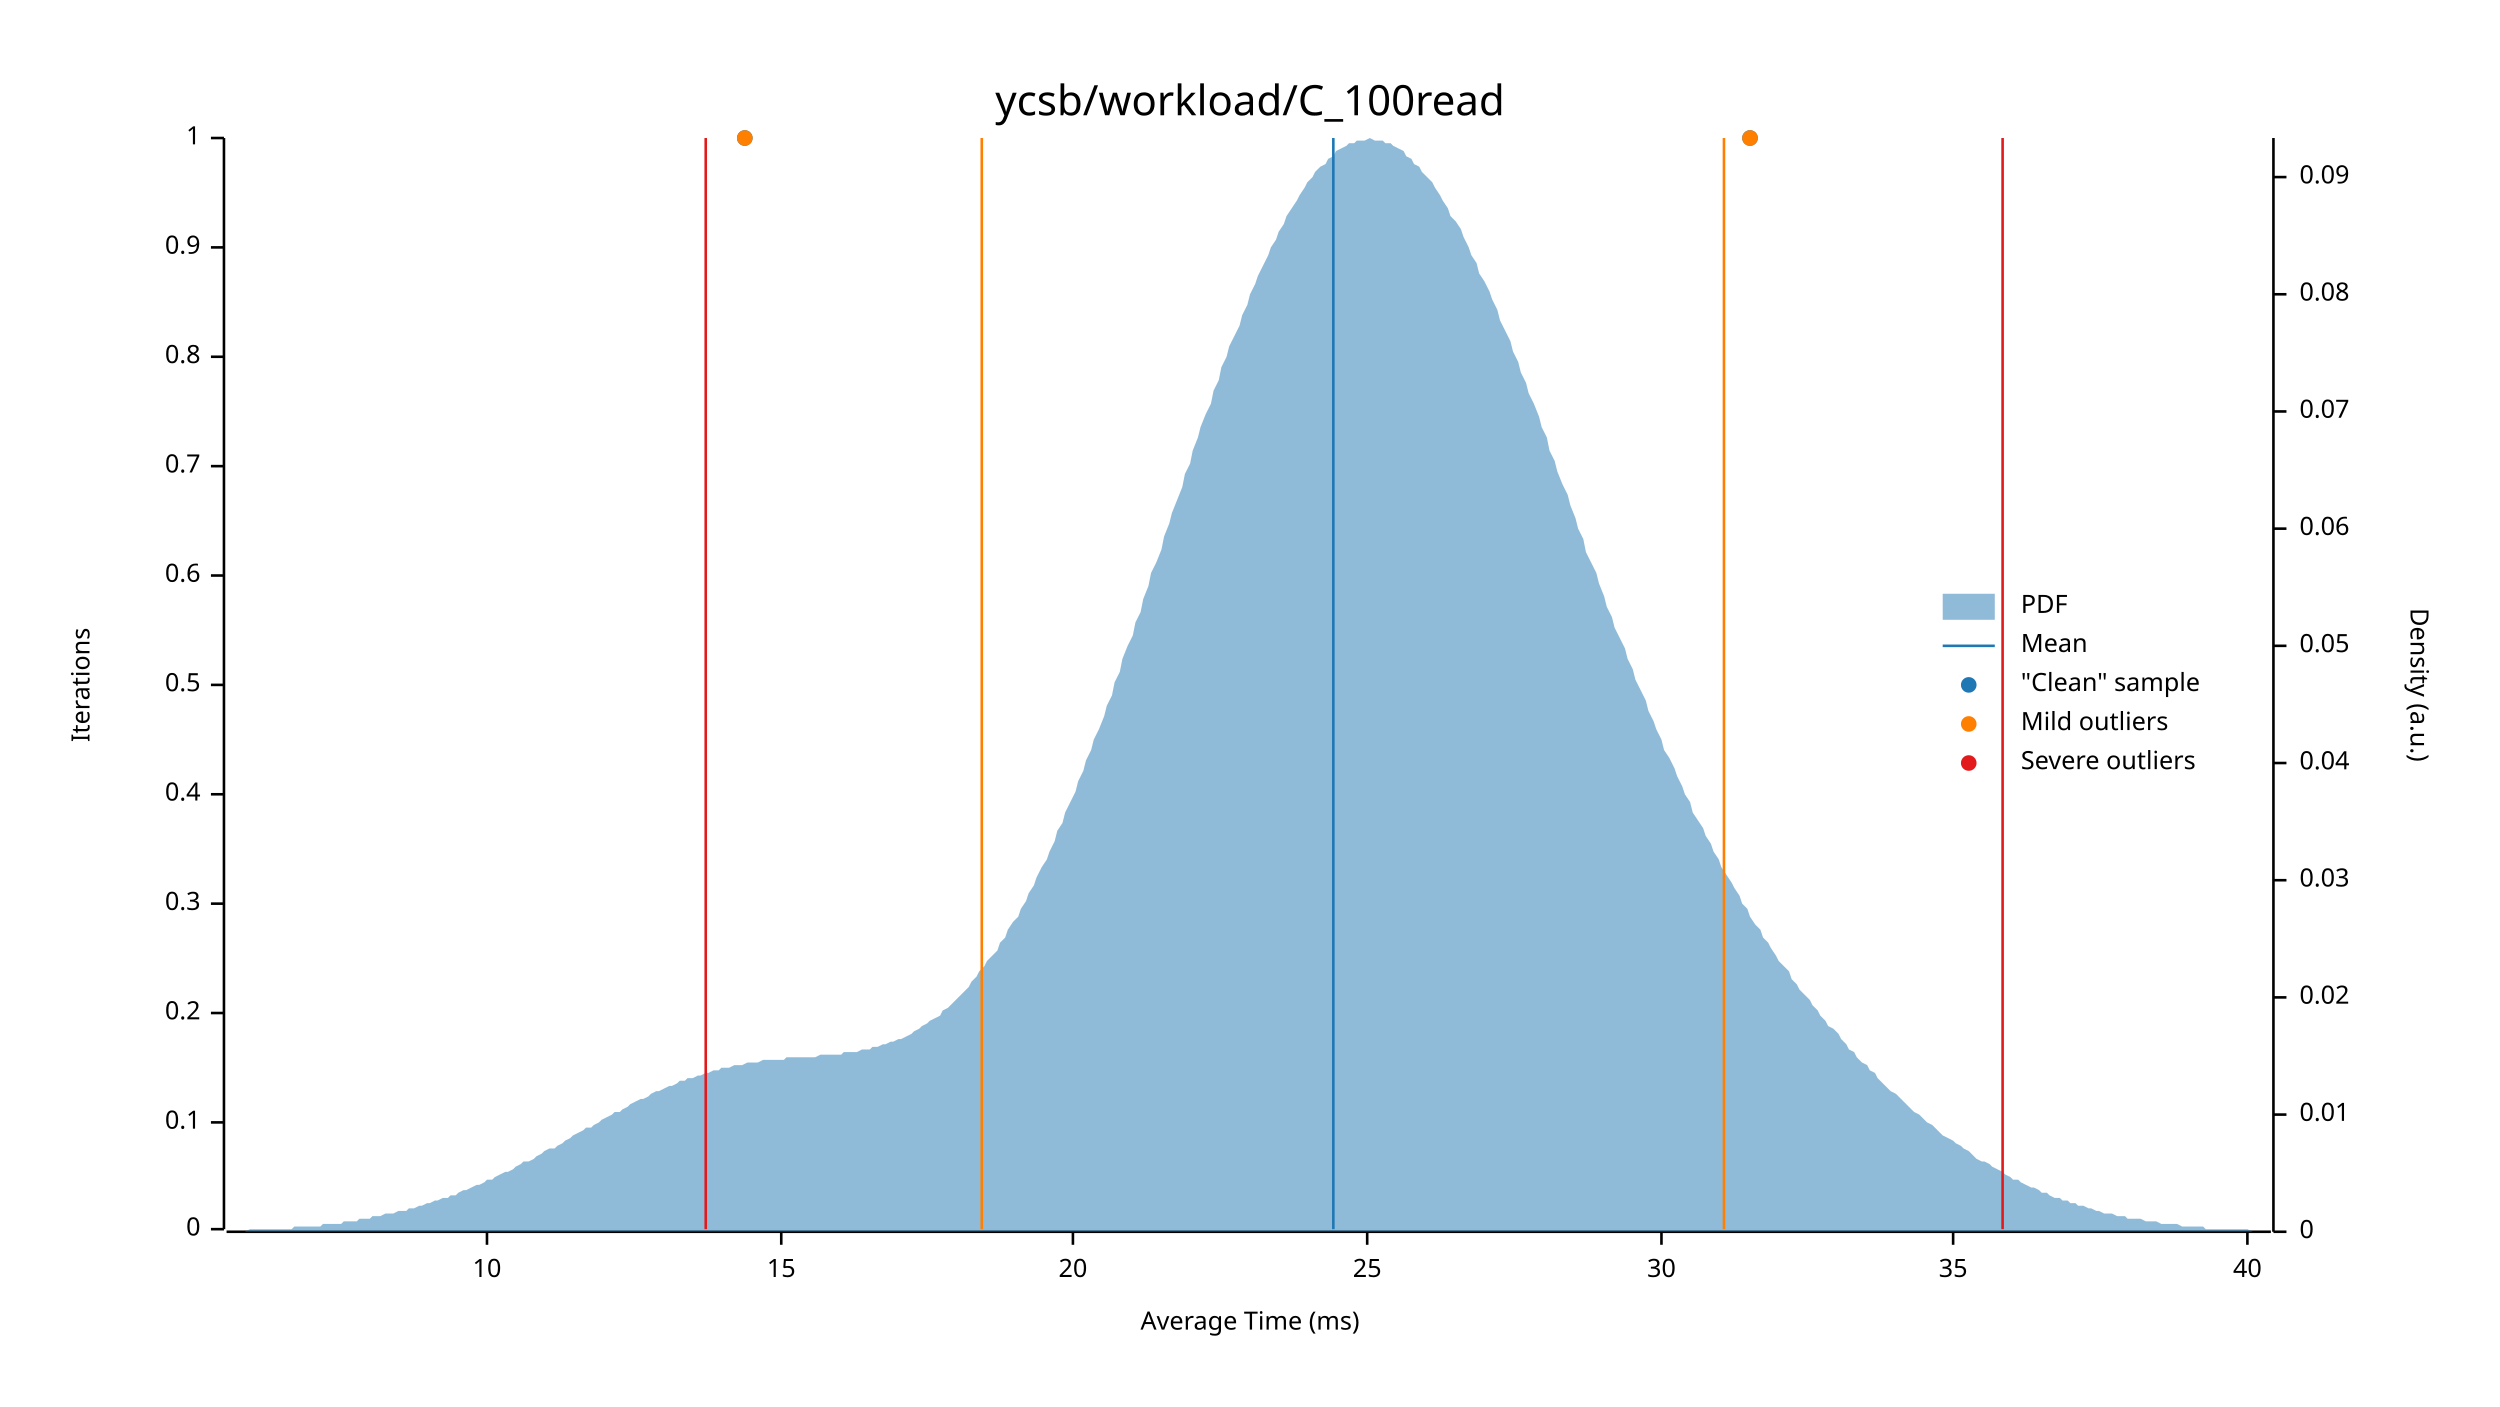
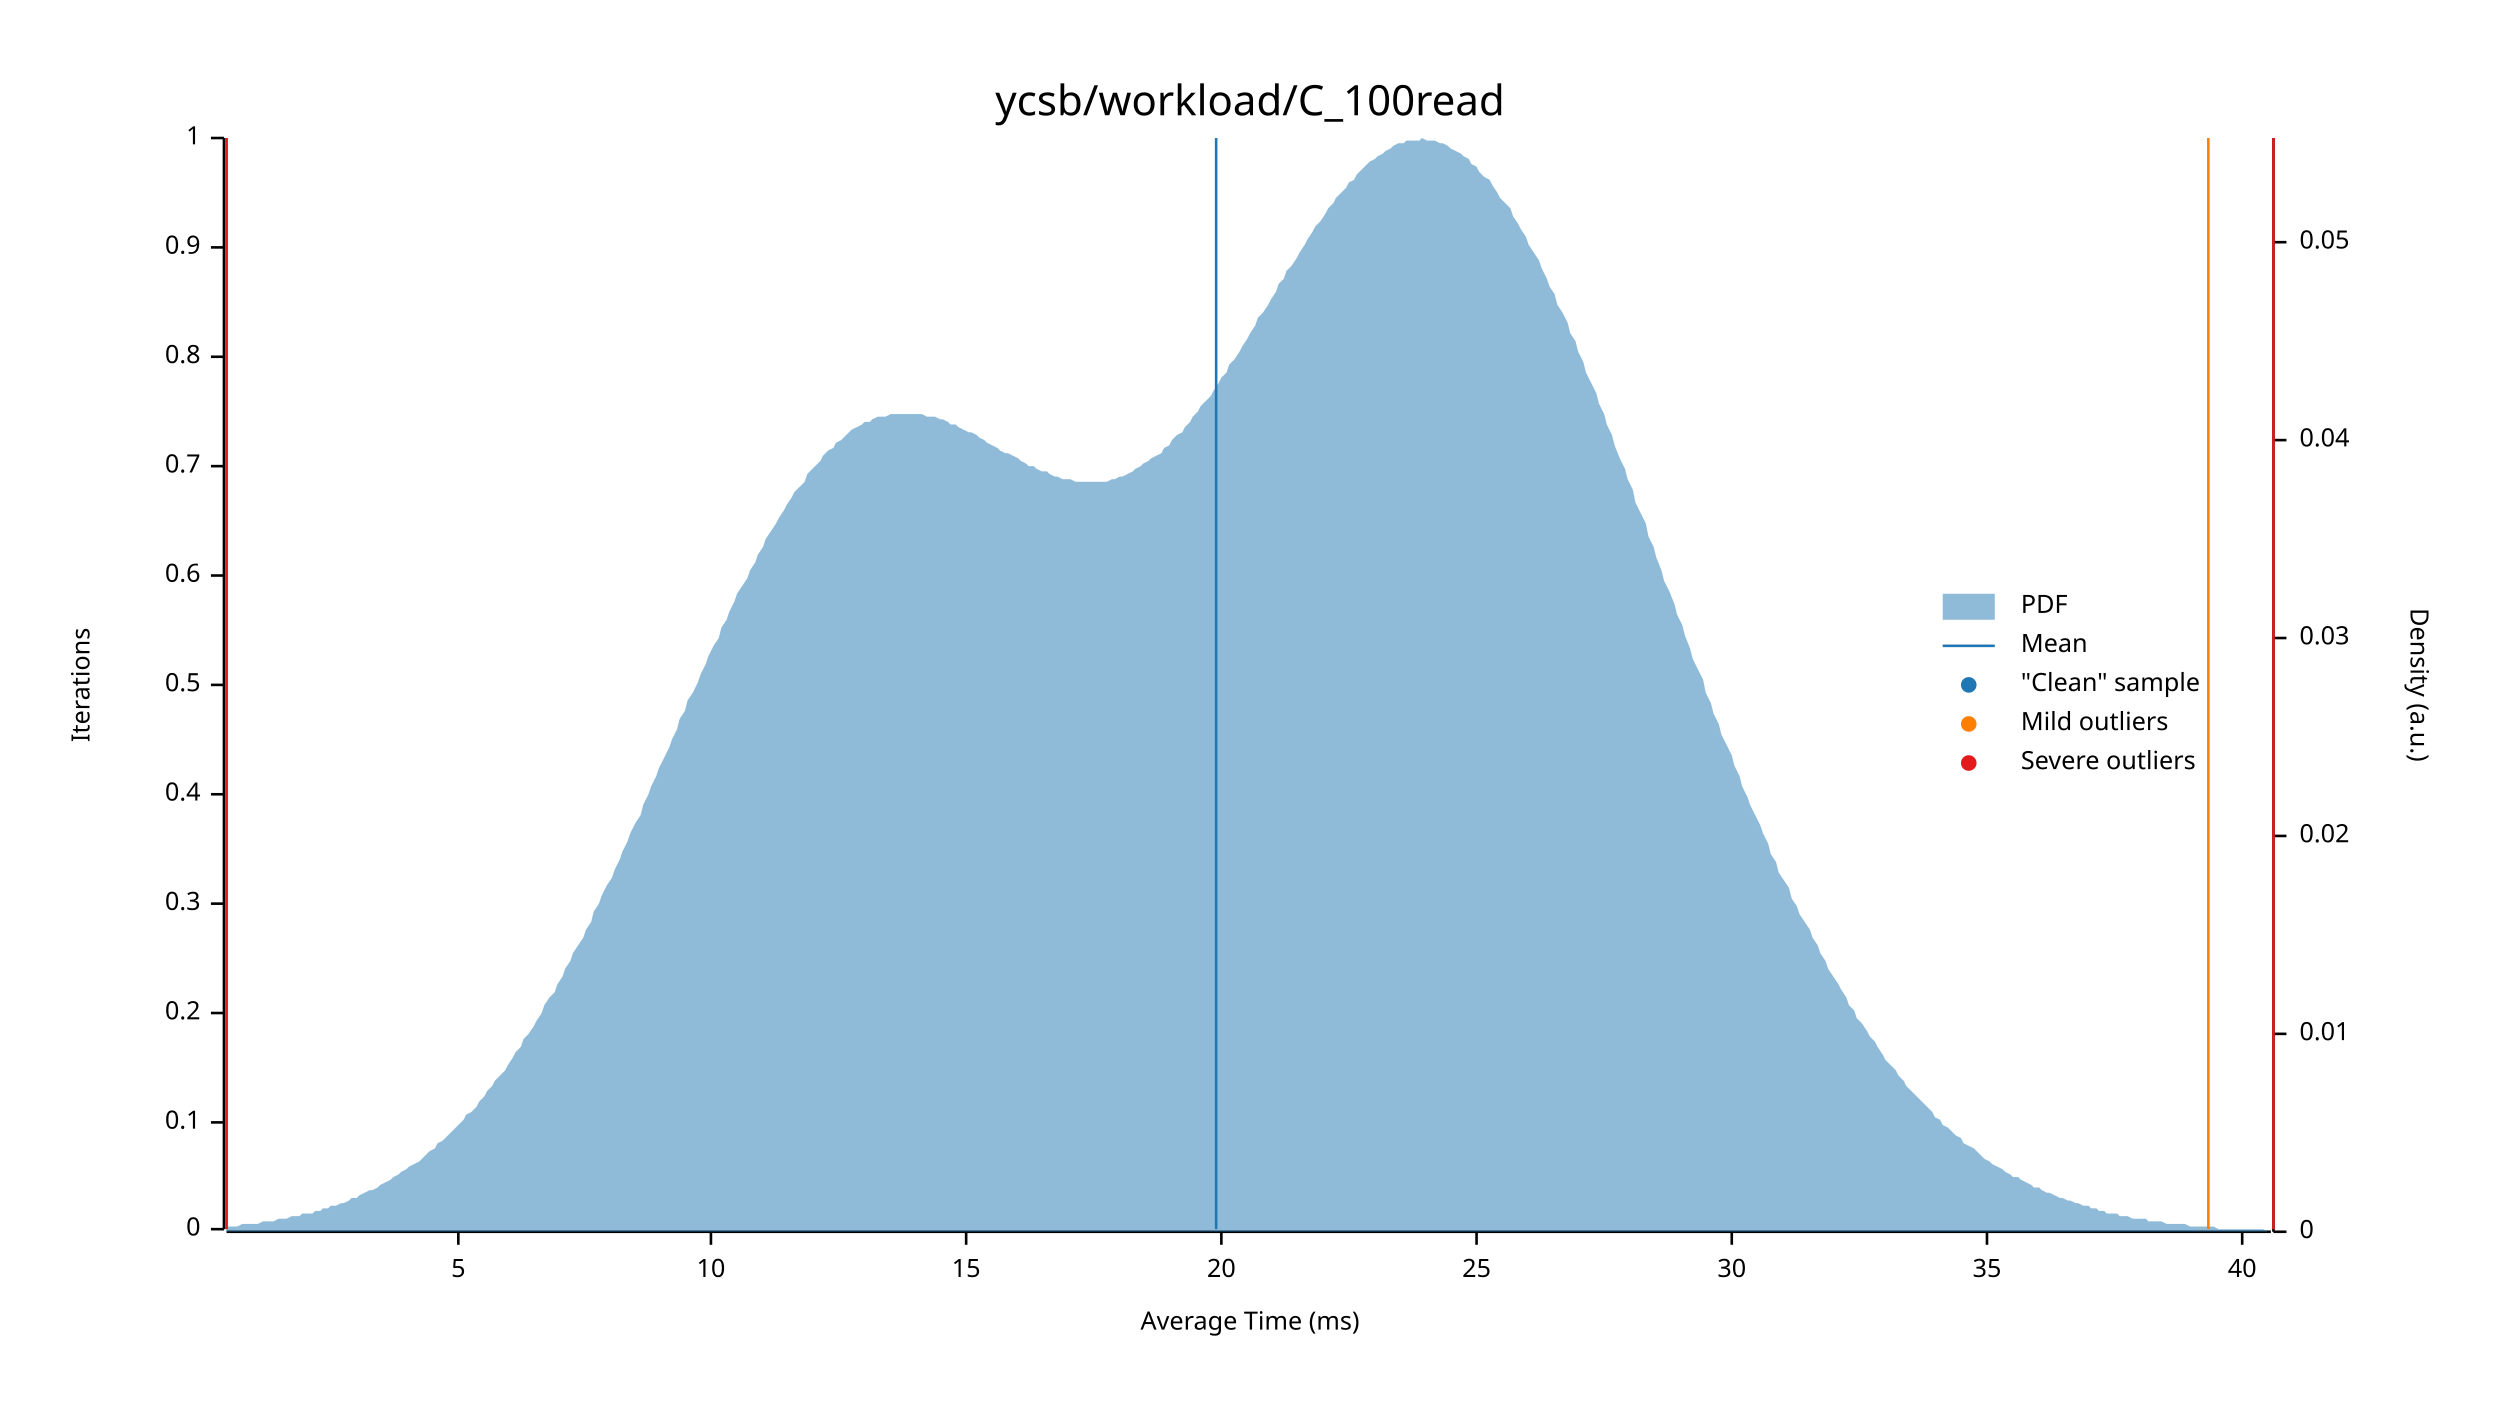
<svg xmlns="http://www.w3.org/2000/svg" width="960" height="540" viewBox="0 0 960 540">
  <text x="480" y="32" dy="0.76em" text-anchor="middle" font-family="sans-serif" font-size="16.129" opacity="1" fill="#000000">
ycsb/workload/C_100read
</text>
  <text x="27" y="263" dy="0.76em" text-anchor="middle" font-family="sans-serif" font-size="9.677" opacity="1" fill="#000000" transform="rotate(270, 27, 263)">
Iterations
</text>
  <text x="480" y="513" dy="-0.5ex" text-anchor="middle" font-family="sans-serif" font-size="9.677" opacity="1" fill="#000000">
Average Time (ms)
</text>
  <polyline fill="none" opacity="1" stroke="#000000" stroke-width="1" points="86,53 86,472 " />
  <text x="77" y="472" dy="0.5ex" text-anchor="end" font-family="sans-serif" font-size="9.677" opacity="1" fill="#000000">
0
</text>
  <polyline fill="none" opacity="1" stroke="#000000" stroke-width="1" points="81,472 86,472 " />
  <text x="77" y="431" dy="0.5ex" text-anchor="end" font-family="sans-serif" font-size="9.677" opacity="1" fill="#000000">
0.1
</text>
  <polyline fill="none" opacity="1" stroke="#000000" stroke-width="1" points="81,431 86,431 " />
  <text x="77" y="389" dy="0.5ex" text-anchor="end" font-family="sans-serif" font-size="9.677" opacity="1" fill="#000000">
0.2
</text>
  <polyline fill="none" opacity="1" stroke="#000000" stroke-width="1" points="81,389 86,389 " />
  <text x="77" y="347" dy="0.5ex" text-anchor="end" font-family="sans-serif" font-size="9.677" opacity="1" fill="#000000">
0.3
</text>
  <polyline fill="none" opacity="1" stroke="#000000" stroke-width="1" points="81,347 86,347 " />
  <text x="77" y="305" dy="0.5ex" text-anchor="end" font-family="sans-serif" font-size="9.677" opacity="1" fill="#000000">
0.4
</text>
  <polyline fill="none" opacity="1" stroke="#000000" stroke-width="1" points="81,305 86,305 " />
  <text x="77" y="263" dy="0.5ex" text-anchor="end" font-family="sans-serif" font-size="9.677" opacity="1" fill="#000000">
0.5
</text>
  <polyline fill="none" opacity="1" stroke="#000000" stroke-width="1" points="81,263 86,263 " />
  <text x="77" y="221" dy="0.5ex" text-anchor="end" font-family="sans-serif" font-size="9.677" opacity="1" fill="#000000">
0.6
</text>
  <polyline fill="none" opacity="1" stroke="#000000" stroke-width="1" points="81,221 86,221 " />
  <text x="77" y="179" dy="0.5ex" text-anchor="end" font-family="sans-serif" font-size="9.677" opacity="1" fill="#000000">
0.7
</text>
  <polyline fill="none" opacity="1" stroke="#000000" stroke-width="1" points="81,179 86,179 " />
  <text x="77" y="137" dy="0.5ex" text-anchor="end" font-family="sans-serif" font-size="9.677" opacity="1" fill="#000000">
0.8
</text>
  <polyline fill="none" opacity="1" stroke="#000000" stroke-width="1" points="81,137 86,137 " />
  <text x="77" y="95" dy="0.5ex" text-anchor="end" font-family="sans-serif" font-size="9.677" opacity="1" fill="#000000">
0.9
</text>
  <polyline fill="none" opacity="1" stroke="#000000" stroke-width="1" points="81,95 86,95 " />
  <text x="77" y="53" dy="0.5ex" text-anchor="end" font-family="sans-serif" font-size="9.677" opacity="1" fill="#000000">
1
</text>
  <polyline fill="none" opacity="1" stroke="#000000" stroke-width="1" points="81,53 86,53 " />
  <polyline fill="none" opacity="1" stroke="#000000" stroke-width="1" points="87,473 872,473 " />
-   <text x="187" y="483" dy="0.76em" text-anchor="middle" font-family="sans-serif" font-size="9.677" opacity="1" fill="#000000">
+   <text x="176" y="483" dy="0.76em" text-anchor="middle" font-family="sans-serif" font-size="9.677" opacity="1" fill="#000000">
+ 5
+ </text>
+   <polyline fill="none" opacity="1" stroke="#000000" stroke-width="1" points="176,473 176,478 " />
+   <text x="273" y="483" dy="0.76em" text-anchor="middle" font-family="sans-serif" font-size="9.677" opacity="1" fill="#000000">
10
</text>
-   <polyline fill="none" opacity="1" stroke="#000000" stroke-width="1" points="187,473 187,478 " />
-   <text x="300" y="483" dy="0.76em" text-anchor="middle" font-family="sans-serif" font-size="9.677" opacity="1" fill="#000000">
+   <polyline fill="none" opacity="1" stroke="#000000" stroke-width="1" points="273,473 273,478 " />
+   <text x="371" y="483" dy="0.76em" text-anchor="middle" font-family="sans-serif" font-size="9.677" opacity="1" fill="#000000">
15
</text>
-   <polyline fill="none" opacity="1" stroke="#000000" stroke-width="1" points="300,473 300,478 " />
-   <text x="412" y="483" dy="0.76em" text-anchor="middle" font-family="sans-serif" font-size="9.677" opacity="1" fill="#000000">
+   <polyline fill="none" opacity="1" stroke="#000000" stroke-width="1" points="371,473 371,478 " />
+   <text x="469" y="483" dy="0.76em" text-anchor="middle" font-family="sans-serif" font-size="9.677" opacity="1" fill="#000000">
20
</text>
-   <polyline fill="none" opacity="1" stroke="#000000" stroke-width="1" points="412,473 412,478 " />
-   <text x="525" y="483" dy="0.76em" text-anchor="middle" font-family="sans-serif" font-size="9.677" opacity="1" fill="#000000">
+   <polyline fill="none" opacity="1" stroke="#000000" stroke-width="1" points="469,473 469,478 " />
+   <text x="567" y="483" dy="0.76em" text-anchor="middle" font-family="sans-serif" font-size="9.677" opacity="1" fill="#000000">
25
</text>
-   <polyline fill="none" opacity="1" stroke="#000000" stroke-width="1" points="525,473 525,478 " />
-   <text x="638" y="483" dy="0.76em" text-anchor="middle" font-family="sans-serif" font-size="9.677" opacity="1" fill="#000000">
+   <polyline fill="none" opacity="1" stroke="#000000" stroke-width="1" points="567,473 567,478 " />
+   <text x="665" y="483" dy="0.76em" text-anchor="middle" font-family="sans-serif" font-size="9.677" opacity="1" fill="#000000">
30
</text>
-   <polyline fill="none" opacity="1" stroke="#000000" stroke-width="1" points="638,473 638,478 " />
-   <text x="750" y="483" dy="0.76em" text-anchor="middle" font-family="sans-serif" font-size="9.677" opacity="1" fill="#000000">
+   <polyline fill="none" opacity="1" stroke="#000000" stroke-width="1" points="665,473 665,478 " />
+   <text x="763" y="483" dy="0.76em" text-anchor="middle" font-family="sans-serif" font-size="9.677" opacity="1" fill="#000000">
35
</text>
-   <polyline fill="none" opacity="1" stroke="#000000" stroke-width="1" points="750,473 750,478 " />
-   <text x="863" y="483" dy="0.76em" text-anchor="middle" font-family="sans-serif" font-size="9.677" opacity="1" fill="#000000">
+   <polyline fill="none" opacity="1" stroke="#000000" stroke-width="1" points="763,473 763,478 " />
+   <text x="861" y="483" dy="0.76em" text-anchor="middle" font-family="sans-serif" font-size="9.677" opacity="1" fill="#000000">
40
</text>
-   <polyline fill="none" opacity="1" stroke="#000000" stroke-width="1" points="863,473 863,478 " />
+   <polyline fill="none" opacity="1" stroke="#000000" stroke-width="1" points="861,473 861,478 " />
  <text x="933" y="263" dy="0.76em" text-anchor="middle" font-family="sans-serif" font-size="9.677" opacity="1" fill="#000000" transform="rotate(90, 933, 263)">
Density (a.u.)
</text>
  <polyline fill="none" opacity="1" stroke="#000000" stroke-width="1" points="873,53 873,473 " />
  <text x="883" y="473" dy="0.5ex" text-anchor="start" font-family="sans-serif" font-size="9.677" opacity="1" fill="#000000">
0
</text>
  <polyline fill="none" opacity="1" stroke="#000000" stroke-width="1" points="873,473 878,473 " />
-   <text x="883" y="428" dy="0.5ex" text-anchor="start" font-family="sans-serif" font-size="9.677" opacity="1" fill="#000000">
+   <text x="883" y="397" dy="0.5ex" text-anchor="start" font-family="sans-serif" font-size="9.677" opacity="1" fill="#000000">
0.01
</text>
-   <polyline fill="none" opacity="1" stroke="#000000" stroke-width="1" points="873,428 878,428 " />
-   <text x="883" y="383" dy="0.5ex" text-anchor="start" font-family="sans-serif" font-size="9.677" opacity="1" fill="#000000">
+   <polyline fill="none" opacity="1" stroke="#000000" stroke-width="1" points="873,397 878,397 " />
+   <text x="883" y="321" dy="0.5ex" text-anchor="start" font-family="sans-serif" font-size="9.677" opacity="1" fill="#000000">
0.02
</text>
-   <polyline fill="none" opacity="1" stroke="#000000" stroke-width="1" points="873,383 878,383 " />
-   <text x="883" y="338" dy="0.5ex" text-anchor="start" font-family="sans-serif" font-size="9.677" opacity="1" fill="#000000">
+   <polyline fill="none" opacity="1" stroke="#000000" stroke-width="1" points="873,321 878,321 " />
+   <text x="883" y="245" dy="0.5ex" text-anchor="start" font-family="sans-serif" font-size="9.677" opacity="1" fill="#000000">
0.03
</text>
-   <polyline fill="none" opacity="1" stroke="#000000" stroke-width="1" points="873,338 878,338 " />
-   <text x="883" y="293" dy="0.5ex" text-anchor="start" font-family="sans-serif" font-size="9.677" opacity="1" fill="#000000">
+   <polyline fill="none" opacity="1" stroke="#000000" stroke-width="1" points="873,245 878,245 " />
+   <text x="883" y="169" dy="0.5ex" text-anchor="start" font-family="sans-serif" font-size="9.677" opacity="1" fill="#000000">
0.04
</text>
-   <polyline fill="none" opacity="1" stroke="#000000" stroke-width="1" points="873,293 878,293 " />
-   <text x="883" y="248" dy="0.5ex" text-anchor="start" font-family="sans-serif" font-size="9.677" opacity="1" fill="#000000">
+   <polyline fill="none" opacity="1" stroke="#000000" stroke-width="1" points="873,169 878,169 " />
+   <text x="883" y="93" dy="0.5ex" text-anchor="start" font-family="sans-serif" font-size="9.677" opacity="1" fill="#000000">
0.05
</text>
-   <polyline fill="none" opacity="1" stroke="#000000" stroke-width="1" points="873,248 878,248 " />
-   <text x="883" y="203" dy="0.5ex" text-anchor="start" font-family="sans-serif" font-size="9.677" opacity="1" fill="#000000">
- 0.06
- </text>
-   <polyline fill="none" opacity="1" stroke="#000000" stroke-width="1" points="873,203 878,203 " />
-   <text x="883" y="158" dy="0.5ex" text-anchor="start" font-family="sans-serif" font-size="9.677" opacity="1" fill="#000000">
- 0.07
- </text>
-   <polyline fill="none" opacity="1" stroke="#000000" stroke-width="1" points="873,158 878,158 " />
-   <text x="883" y="113" dy="0.5ex" text-anchor="start" font-family="sans-serif" font-size="9.677" opacity="1" fill="#000000">
- 0.08
- </text>
-   <polyline fill="none" opacity="1" stroke="#000000" stroke-width="1" points="873,113 878,113 " />
-   <text x="883" y="68" dy="0.5ex" text-anchor="start" font-family="sans-serif" font-size="9.677" opacity="1" fill="#000000">
- 0.09
- </text>
-   <polyline fill="none" opacity="1" stroke="#000000" stroke-width="1" points="873,68 878,68 " />
-   <polygon opacity="0.5" fill="#1F78B4" points="87,473 88,473 90,473 91,473 93,473 94,473 96,472 98,472 99,472 101,472 102,472 104,472 105,472 107,472 109,472 110,472 112,472 113,471 115,471 116,471 118,471 120,471 121,471 123,471 124,470 126,470 127,470 129,470 131,470 132,469 134,469 135,469 137,469 138,468 140,468 142,468 143,467 145,467 146,467 148,466 150,466 151,466 153,465 154,465 156,465 157,464 159,464 161,463 162,463 164,462 165,462 167,461 168,461 170,460 172,460 173,459 175,459 176,458 178,457 179,457 181,456 183,455 184,455 186,454 187,453 189,453 190,452 192,451 194,450 195,450 197,449 198,448 200,447 201,446 203,446 205,445 206,444 208,443 209,442 211,441 213,441 214,440 216,439 217,438 219,437 220,436 222,435 224,434 225,433 227,433 228,432 230,431 231,430 233,429 235,428 236,427 238,427 239,426 241,425 242,424 244,423 246,422 247,422 249,421 250,420 252,419 253,419 255,418 257,417 258,417 260,416 261,415 263,415 264,414 266,414 268,413 269,413 271,412 272,412 274,411 276,411 277,410 279,410 280,410 282,409 283,409 285,409 287,408 288,408 290,408 291,408 293,407 294,407 296,407 298,407 299,407 301,407 302,406 304,406 305,406 307,406 309,406 310,406 312,406 313,406 315,405 316,405 318,405 320,405 321,405 323,405 324,404 326,404 327,404 329,404 331,403 332,403 334,403 335,402 337,402 339,401 340,401 342,400 343,400 345,399 346,399 348,398 350,397 351,396 353,395 354,394 356,393 357,392 359,391 361,390 362,388 364,387 365,386 367,384 368,383 370,381 372,379 373,377 375,375 376,373 378,371 379,369 381,367 383,365 384,362 386,360 387,357 389,354 391,352 392,349 394,346 395,343 397,340 398,337 400,333 402,330 403,327 405,323 406,319 408,316 409,312 411,308 413,304 414,300 416,296 417,292 419,288 420,284 422,280 424,275 425,271 427,267 428,262 430,258 431,253 433,248 435,244 436,239 438,235 439,230 441,225 442,220 444,216 446,211 447,206 449,201 450,197 452,192 454,187 455,182 457,178 458,173 460,168 461,164 463,159 465,155 466,150 468,146 469,141 471,137 472,133 474,129 476,125 477,121 479,117 480,113 482,109 483,106 485,102 487,98 488,95 490,92 491,89 493,86 494,83 496,80 498,77 499,75 501,72 502,70 504,68 505,66 507,64 509,63 510,61 512,60 513,58 515,57 517,56 518,55 520,55 521,54 523,54 524,54 526,53 528,54 529,54 531,54 532,55 534,55 535,56 537,57 539,58 540,60 542,61 543,63 545,64 546,66 548,68 550,70 551,72 553,75 554,77 556,80 557,83 559,85 561,88 562,91 564,95 565,98 567,101 568,105 570,108 572,112 573,115 575,119 576,123 578,127 580,131 581,135 583,139 584,143 586,147 587,151 589,155 591,160 592,164 594,168 595,173 597,177 598,181 600,186 602,190 603,194 605,199 606,203 608,207 609,212 611,216 613,220 614,224 616,229 617,233 619,237 620,241 622,245 624,249 625,253 627,257 628,261 630,265 632,269 633,273 635,277 636,280 638,284 639,288 641,291 643,295 644,298 646,302 647,305 649,308 650,312 652,315 654,318 655,321 657,324 658,327 660,330 661,333 663,336 665,339 666,341 668,344 669,347 671,349 672,352 674,355 676,357 677,360 679,362 680,364 682,367 683,369 685,371 687,373 688,376 690,378 691,380 693,382 695,384 696,386 698,388 699,390 701,392 702,394 704,395 706,397 707,399 709,401 710,403 712,404 713,406 715,408 717,409 718,411 720,412 721,414 723,416 724,417 726,419 728,420 729,421 731,423 732,424 734,426 735,427 737,428 739,430 740,431 742,432 743,433 745,435 746,436 748,437 750,438 751,439 753,440 754,441 756,442 758,444 759,445 761,446 762,446 764,447 765,448 767,449 769,450 770,451 772,452 773,453 775,453 776,454 778,455 780,456 781,456 783,457 784,458 786,458 787,459 789,460 791,460 792,461 794,461 795,462 797,462 798,463 800,463 802,464 803,464 805,465 806,465 808,466 809,466 811,466 813,467 814,467 816,467 817,468 819,468 821,468 822,468 824,469 825,469 827,469 828,469 830,470 832,470 833,470 835,470 836,470 838,471 839,471 841,471 843,471 844,471 846,471 847,472 849,472 850,472 852,472 854,472 855,472 857,472 858,472 860,472 861,472 863,472 865,473 866,473 868,473 869,473 871,473 873,473 873,473 87,473 " />
-   <polyline fill="none" opacity="1" stroke="#1F78B4" stroke-width="1" points="512,472 512,53 " />
-   <polyline fill="none" opacity="1" stroke="#FF7F00" stroke-width="1" points="377,472 377,53 " />
-   <polyline fill="none" opacity="1" stroke="#FF7F00" stroke-width="1" points="662,472 662,53 " />
-   <polyline fill="none" opacity="1" stroke="#E31A1C" stroke-width="1" points="271,472 271,53 " />
-   <polyline fill="none" opacity="1" stroke="#E31A1C" stroke-width="1" points="769,472 769,53 " />
-   <circle cx="672" cy="53" r="3" opacity="1" fill="#1F78B4" stroke="none" stroke-width="1" />
-   <circle cx="286" cy="53" r="3" opacity="1" fill="#1F78B4" stroke="none" stroke-width="1" />
-   <circle cx="672" cy="53" r="3" opacity="1" fill="#FF7F00" stroke="none" stroke-width="1" />
-   <circle cx="286" cy="53" r="3" opacity="1" fill="#FF7F00" stroke="none" stroke-width="1" />
+   <polyline fill="none" opacity="1" stroke="#000000" stroke-width="1" points="873,93 878,93 " />
+   <polygon opacity="0.5" fill="#1F78B4" points="87,471 88,471 90,471 91,471 93,470 94,470 96,470 98,470 99,470 101,469 102,469 104,469 105,469 107,468 109,468 110,468 112,467 113,467 115,467 116,466 118,466 120,466 121,465 123,465 124,464 126,464 127,463 129,463 131,462 132,462 134,461 135,460 137,460 138,459 140,458 142,457 143,457 145,456 146,455 148,454 150,453 151,452 153,451 154,450 156,449 157,448 159,447 161,446 162,445 164,443 165,442 167,441 168,439 170,438 172,436 173,435 175,433 176,432 178,430 179,428 181,427 183,425 184,423 186,421 187,419 189,417 190,415 192,413 194,411 195,409 197,406 198,404 200,402 201,399 203,397 205,394 206,392 208,389 209,386 211,383 213,381 214,378 216,375 217,372 219,369 220,366 222,363 224,360 225,357 227,354 228,350 230,347 231,344 233,340 235,337 236,334 238,330 239,327 241,323 242,320 244,316 246,313 247,309 249,305 250,302 252,298 253,295 255,291 257,287 258,284 260,280 261,276 263,273 264,269 266,266 268,262 269,259 271,255 272,252 274,248 276,245 277,241 279,238 280,235 282,231 283,228 285,225 287,222 288,219 290,216 291,213 293,210 294,207 296,204 298,201 299,199 301,196 302,194 304,191 305,189 307,187 309,185 310,182 312,180 313,179 315,177 316,175 318,173 320,172 321,170 323,169 324,168 326,166 327,165 329,164 331,163 332,162 334,162 335,161 337,160 339,160 340,160 342,159 343,159 345,159 346,159 348,159 350,159 351,159 353,159 354,159 356,160 357,160 359,160 361,161 362,161 364,162 365,163 367,163 368,164 370,165 372,166 373,166 375,167 376,168 378,169 379,170 381,171 383,172 384,173 386,174 387,174 389,175 391,176 392,177 394,178 395,179 397,179 398,180 400,181 402,181 403,182 405,183 406,183 408,184 409,184 411,184 413,185 414,185 416,185 417,185 419,185 420,185 422,185 424,185 425,185 427,184 428,184 430,183 431,183 433,182 435,181 436,180 438,179 439,178 441,177 442,176 444,175 446,174 447,172 449,171 450,169 452,167 454,166 455,164 457,162 458,160 460,158 461,156 463,154 465,152 466,150 468,147 469,145 471,143 472,140 474,138 476,135 477,133 479,130 480,128 482,125 483,122 485,120 487,117 488,115 490,112 491,109 493,107 494,104 496,102 498,99 499,97 501,94 502,92 504,89 505,87 507,85 509,82 510,80 512,78 513,76 515,74 517,72 518,70 520,69 521,67 523,65 524,64 526,62 528,61 529,60 531,59 532,58 534,57 535,56 537,55 539,55 540,54 542,54 543,54 545,54 546,53 548,54 550,54 551,54 553,55 554,55 556,56 557,57 559,58 561,59 562,60 564,61 565,63 567,64 568,66 570,68 572,69 573,71 575,74 576,76 578,78 580,80 581,83 583,86 584,88 586,91 587,94 589,97 591,100 592,103 594,107 595,110 597,113 598,117 600,120 602,124 603,128 605,131 606,135 608,139 609,143 611,147 613,151 614,155 616,159 617,163 619,167 620,171 622,176 624,180 625,184 627,188 628,193 630,197 632,201 633,206 635,210 636,214 638,219 639,223 641,227 643,232 644,236 646,240 647,244 649,249 650,253 652,257 654,261 655,266 657,270 658,274 660,278 661,282 663,286 665,290 666,294 668,298 669,302 671,306 672,309 674,313 676,317 677,320 679,324 680,328 682,331 683,335 685,338 687,341 688,345 690,348 691,351 693,354 695,357 696,360 698,363 699,366 701,369 702,372 704,375 706,378 707,380 709,383 710,386 712,388 713,391 715,393 717,396 718,398 720,400 721,402 723,405 724,407 726,409 728,411 729,413 731,415 732,417 734,419 735,420 737,422 739,424 740,425 742,427 743,429 745,430 746,432 748,433 750,435 751,436 753,437 754,439 756,440 758,441 759,442 761,444 762,445 764,446 765,447 767,448 769,449 770,450 772,451 773,452 775,452 776,453 778,454 780,455 781,456 783,456 784,457 786,458 787,458 789,459 791,460 792,460 794,461 795,461 797,462 798,462 800,463 802,463 803,464 805,464 806,465 808,465 809,466 811,466 813,466 814,467 816,467 817,467 819,468 821,468 822,468 824,468 825,469 827,469 828,469 830,469 832,470 833,470 835,470 836,470 838,470 839,470 841,471 843,471 844,471 846,471 847,471 849,471 850,471 852,472 854,472 855,472 857,472 858,472 860,472 861,472 863,472 865,472 866,472 868,472 869,472 871,473 873,473 873,473 87,473 " />
+   <polyline fill="none" opacity="1" stroke="#1F78B4" stroke-width="1" points="467,472 467,53 " />
+   <polyline fill="none" opacity="1" stroke="#FF7F00" stroke-width="1" points="87,472 87,53 " />
+   <polyline fill="none" opacity="1" stroke="#FF7F00" stroke-width="1" points="848,472 848,53 " />
+   <polyline fill="none" opacity="1" stroke="#E31A1C" stroke-width="1" points="87,472 87,53 " />
+   <polyline fill="none" opacity="1" stroke="#E31A1C" stroke-width="1" points="873,472 873,53 " />
  <text x="776" y="228" dy="0.76em" text-anchor="start" font-family="sans-serif" font-size="9.677" opacity="1" fill="#000000">
PDF
</text>
  <text x="776" y="243" dy="0.76em" text-anchor="start" font-family="sans-serif" font-size="9.677" opacity="1" fill="#000000">
Mean
</text>
  <text x="776" y="258" dy="0.76em" text-anchor="start" font-family="sans-serif" font-size="9.677" opacity="1" fill="#000000">
"Clean" sample
</text>
  <text x="776" y="273" dy="0.76em" text-anchor="start" font-family="sans-serif" font-size="9.677" opacity="1" fill="#000000">
Mild outliers
</text>
  <text x="776" y="288" dy="0.76em" text-anchor="start" font-family="sans-serif" font-size="9.677" opacity="1" fill="#000000">
Severe outliers
</text>
  <rect x="746" y="228" width="20" height="10" opacity="0.5" fill="#1F78B4" stroke="none" />
  <polyline fill="none" opacity="1" stroke="#1F78B4" stroke-width="1" points="746,248 766,248 " />
  <circle cx="756" cy="263" r="3" opacity="1" fill="#1F78B4" stroke="none" stroke-width="1" />
  <circle cx="756" cy="278" r="3" opacity="1" fill="#FF7F00" stroke="none" stroke-width="1" />
  <circle cx="756" cy="293" r="3" opacity="1" fill="#E31A1C" stroke="none" stroke-width="1" />
</svg>
